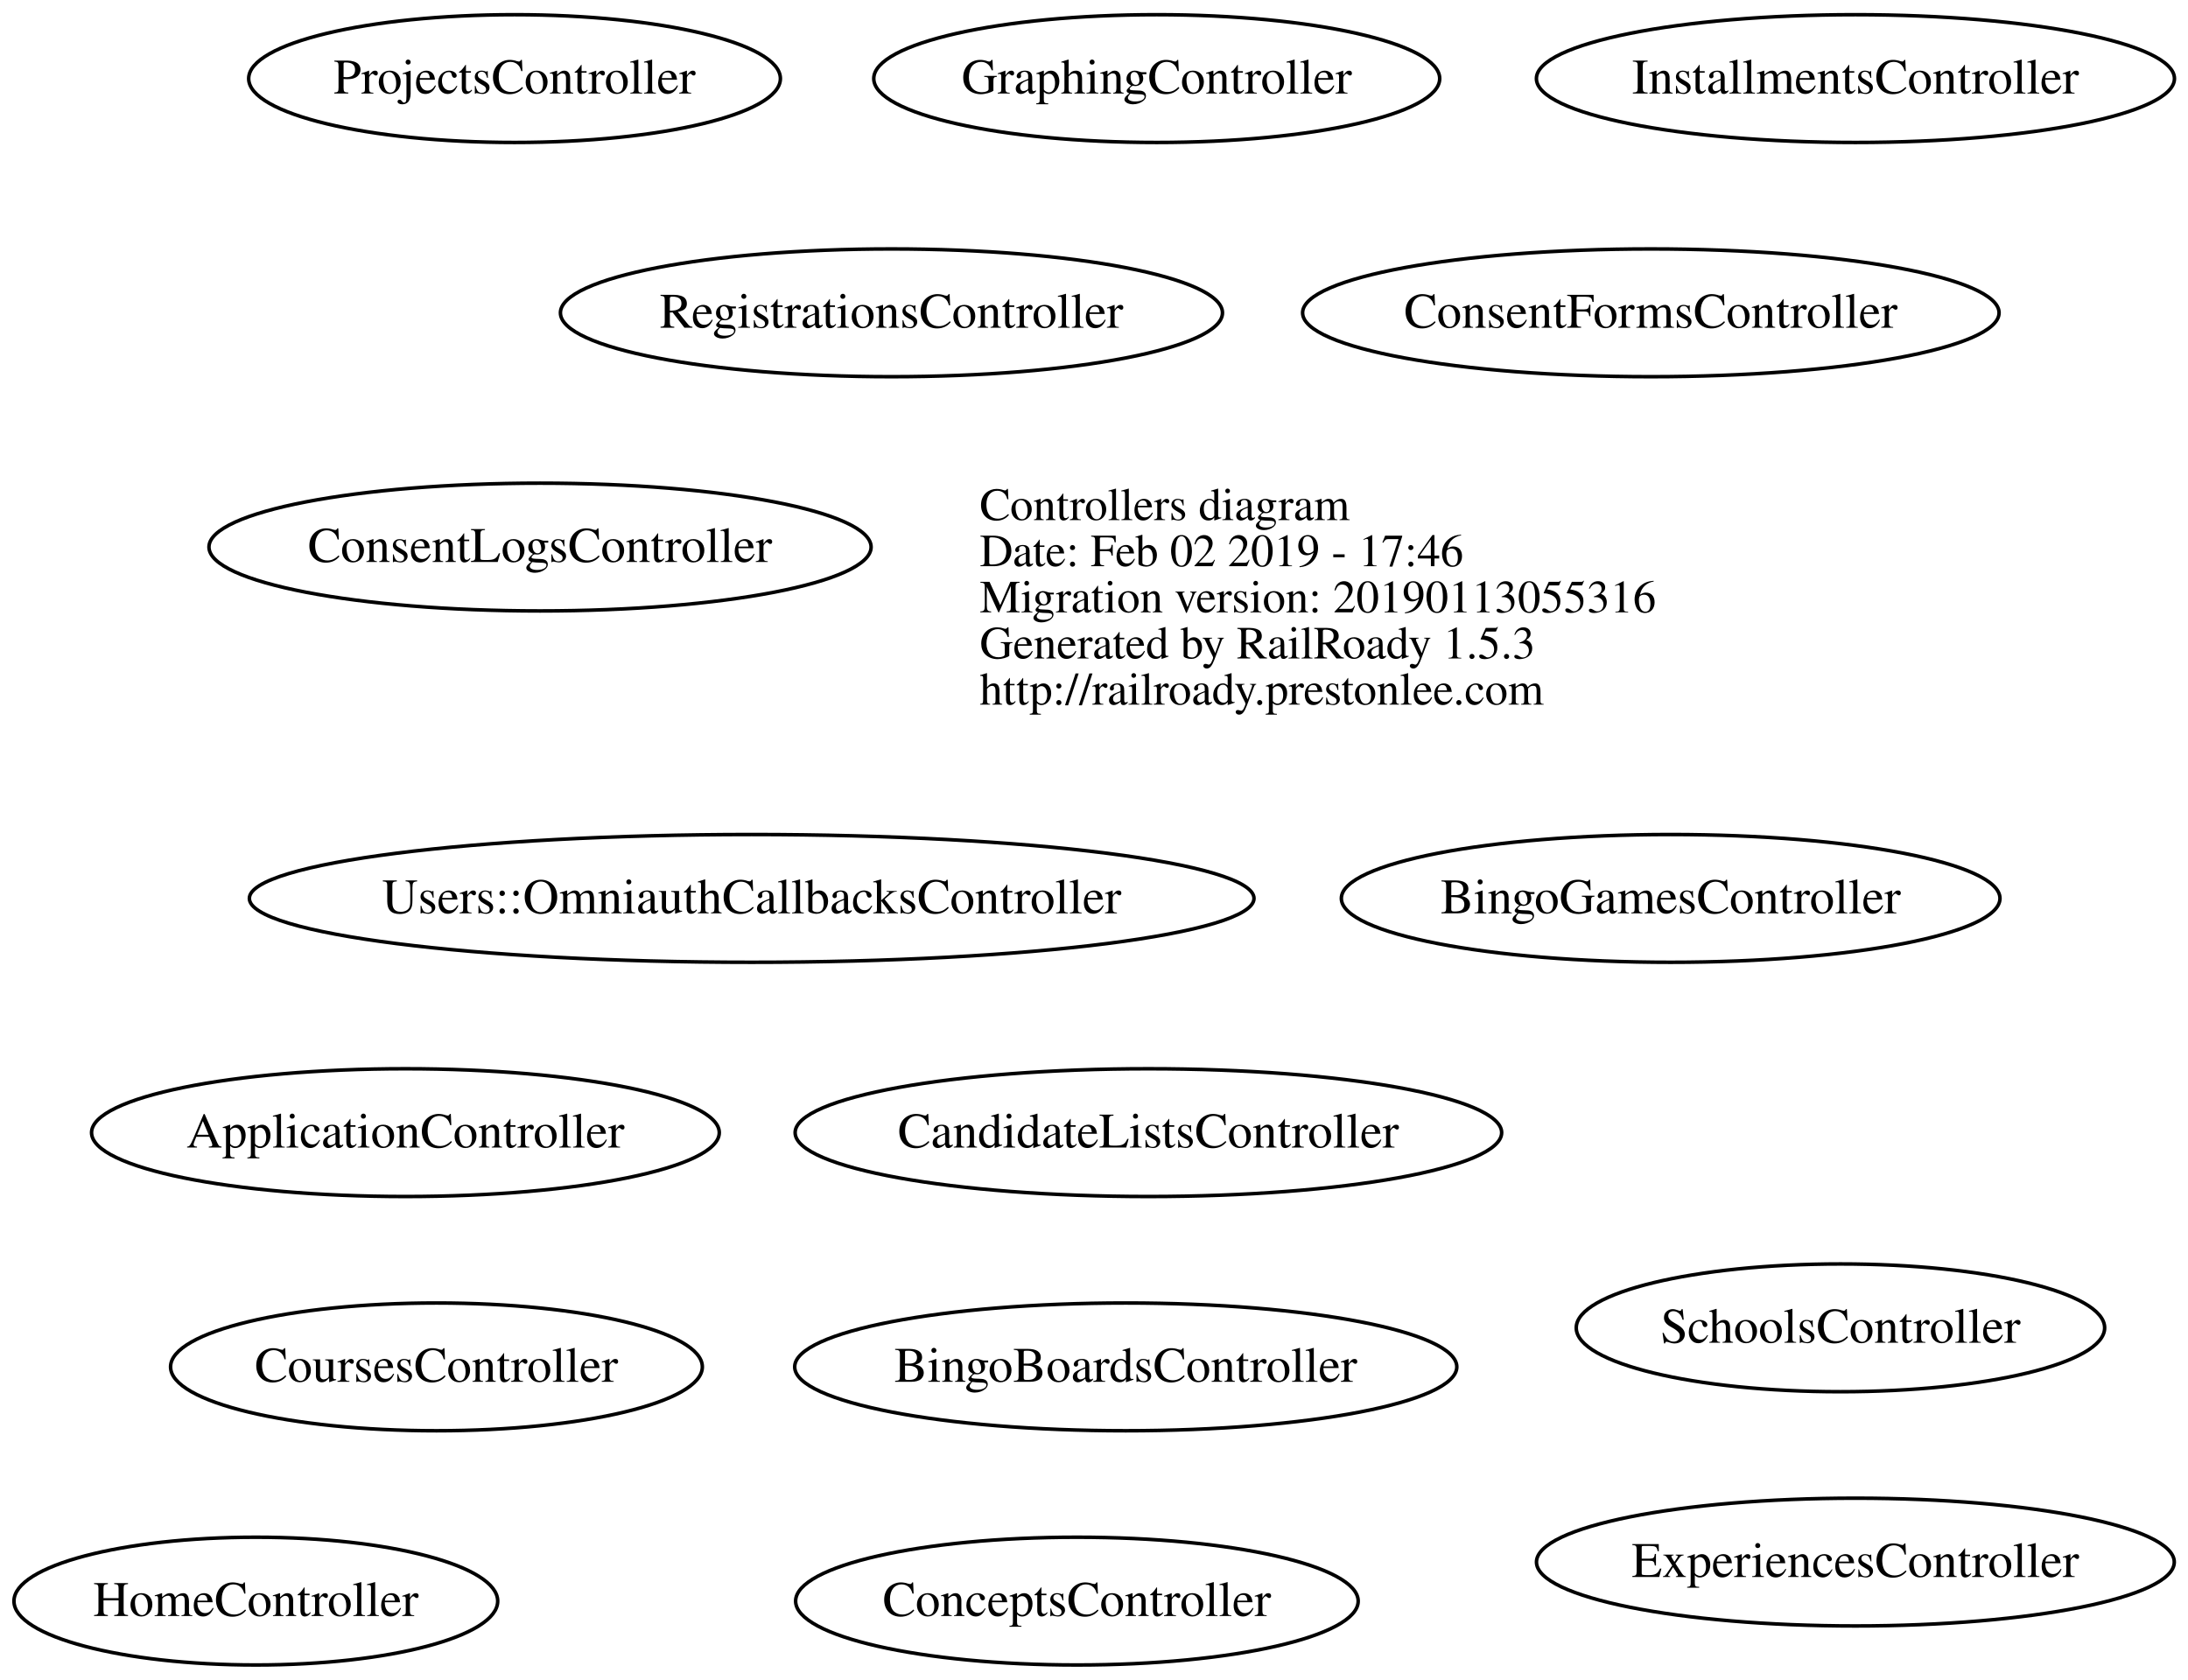
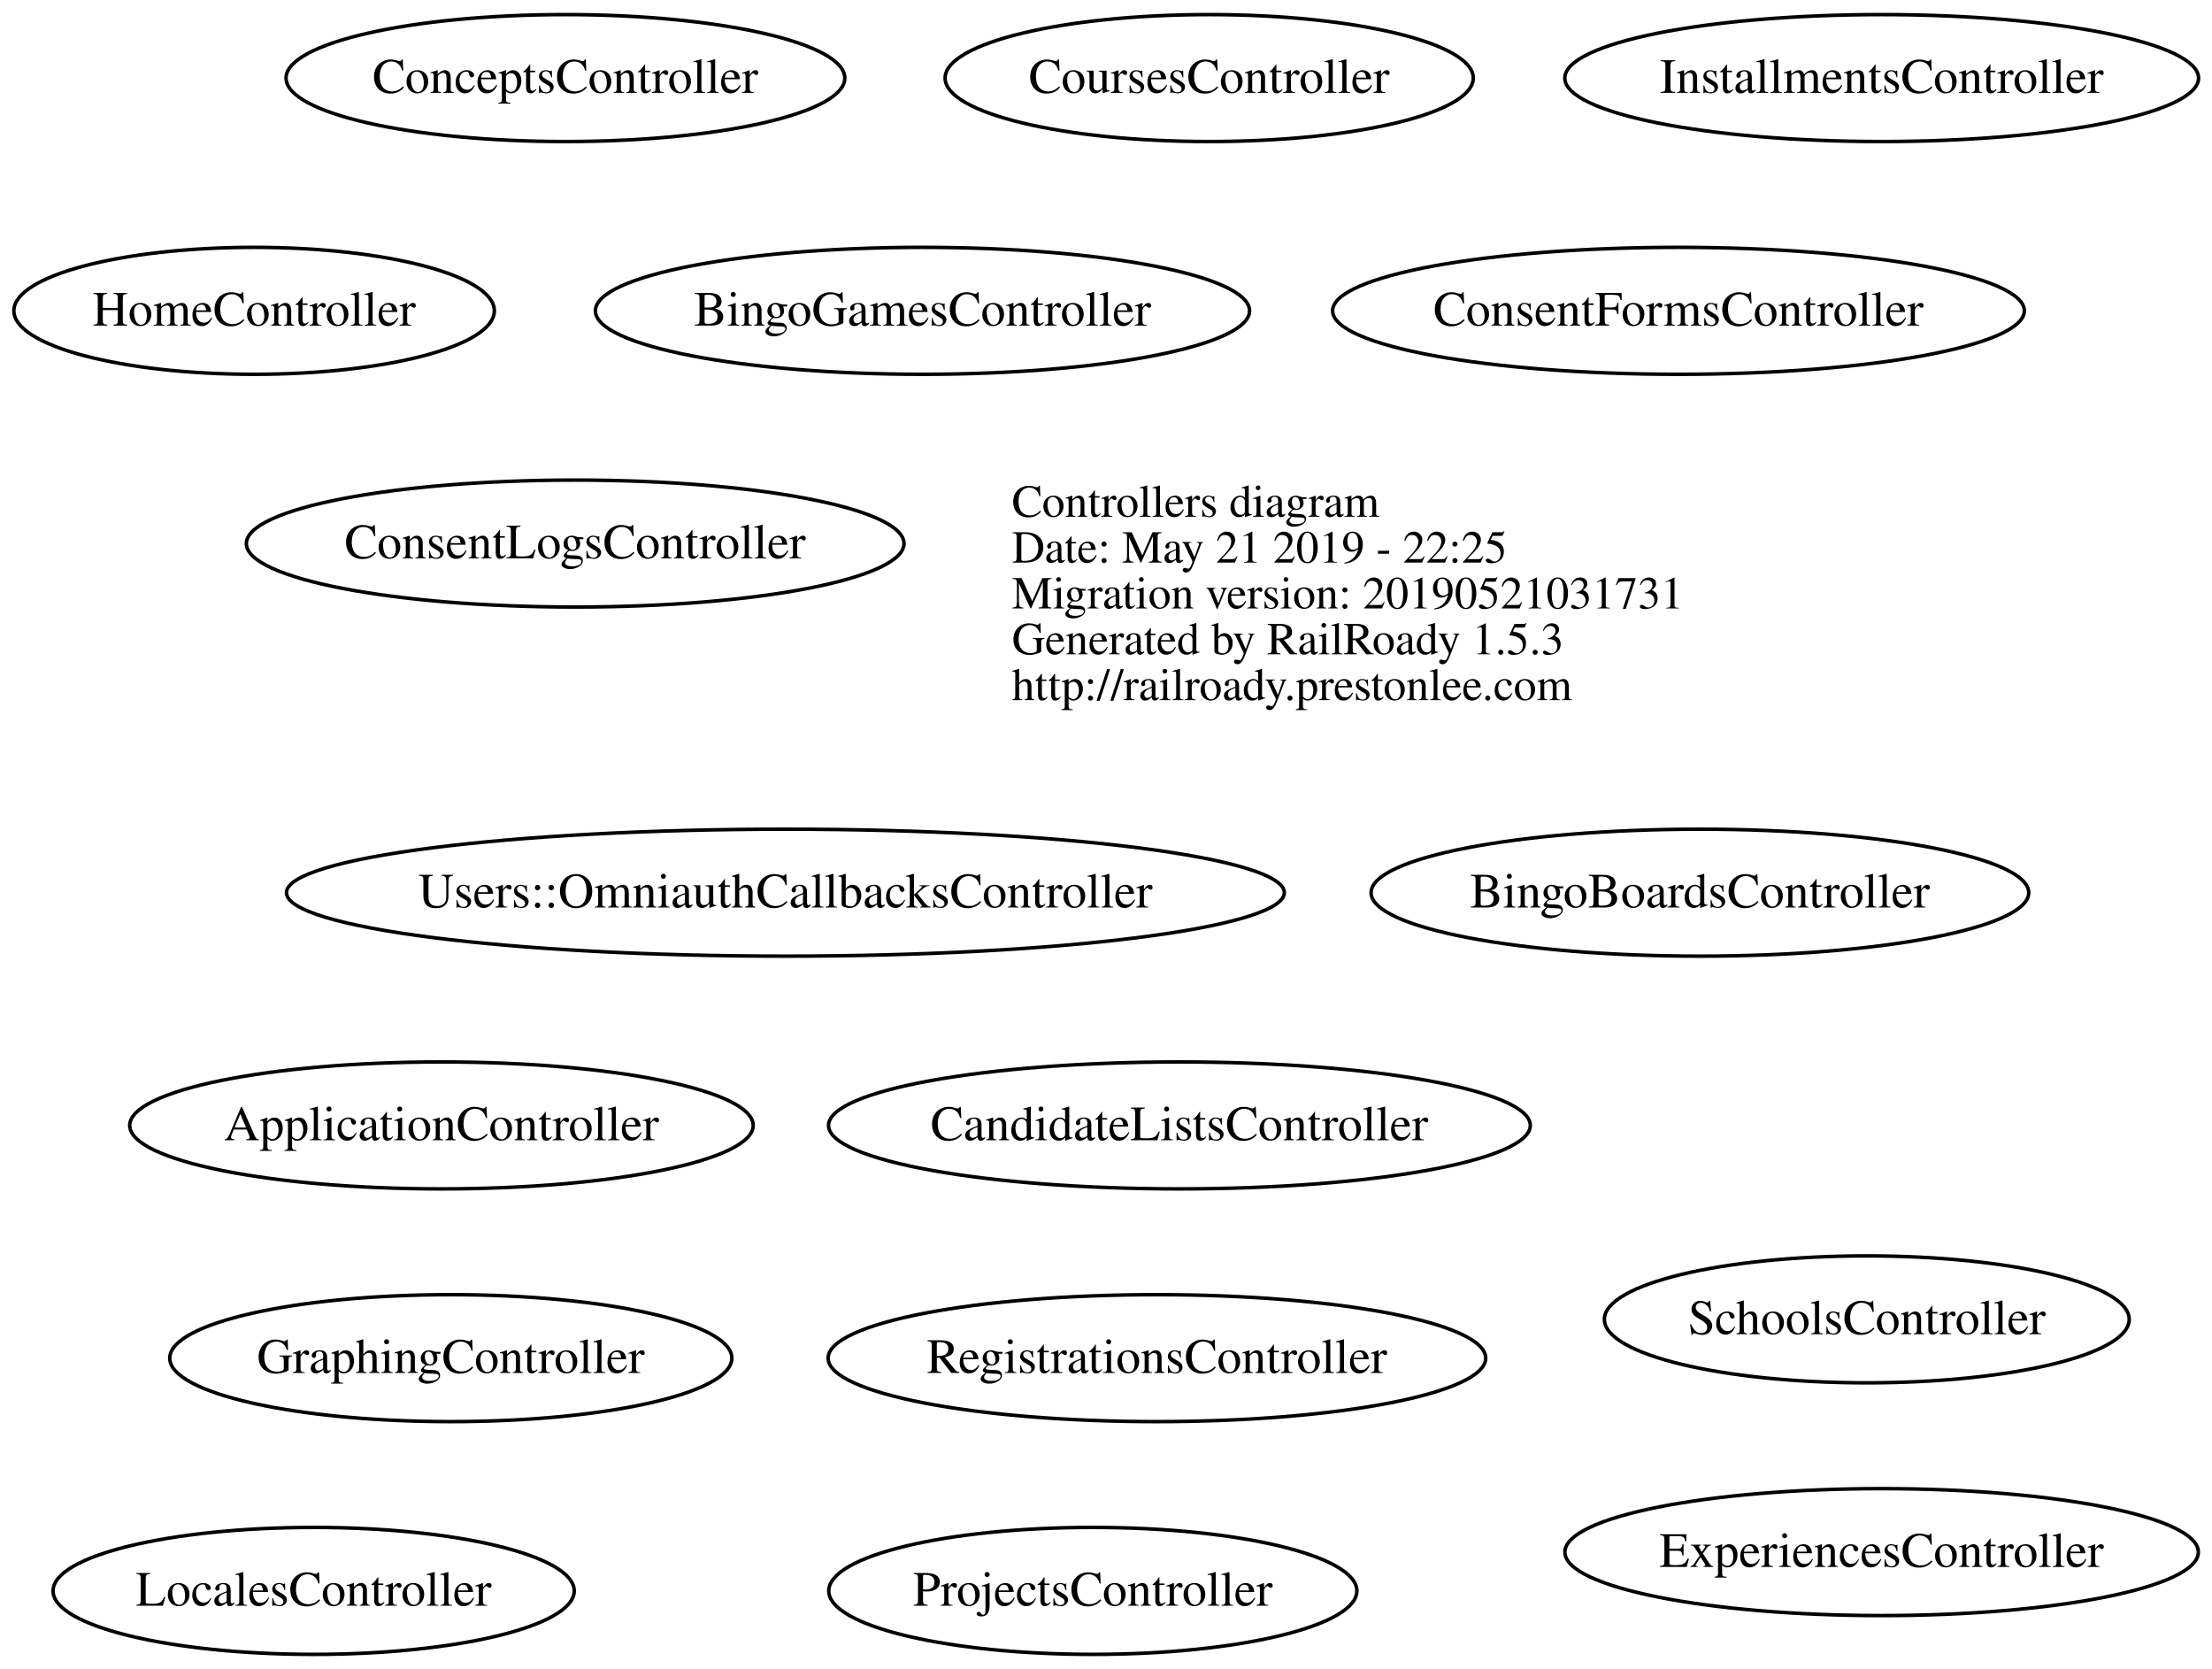
- <svg xmlns="http://www.w3.org/2000/svg" width="616pt" height="473pt" viewBox="0.00 0.00 616.37 473.00">
+ <svg xmlns="http://www.w3.org/2000/svg" width="627pt" height="473pt" viewBox="0.00 0.00 627.37 473.00">
  <g id="graph0" class="graph" transform="scale(1 1) rotate(0) translate(4 469)">
-     <polygon fill="transparent" stroke="transparent" points="-4,4 -4,-469 612.37,-469 612.37,4 -4,4" />
+     <polygon fill="transparent" stroke="transparent" points="-4,4 -4,-469 623.37,-469 623.37,4 -4,4" />
    <g id="node1" class="node">
-       <text text-anchor="start" x="272" y="-322.6" font-family="Times,serif" font-size="13.00" fill="#000000">Controllers diagram</text>
-       <text text-anchor="start" x="272" y="-309.6" font-family="Times,serif" font-size="13.00" fill="#000000">Date: Feb 02 2019 - 17:46</text>
-       <text text-anchor="start" x="272" y="-296.6" font-family="Times,serif" font-size="13.00" fill="#000000">Migration version: 20190113055316</text>
-       <text text-anchor="start" x="272" y="-283.6" font-family="Times,serif" font-size="13.00" fill="#000000">Generated by RailRoady 1.5.3</text>
-       <text text-anchor="start" x="272" y="-270.6" font-family="Times,serif" font-size="13.00" fill="#000000">http://railroady.prestonlee.com</text>
+       <text text-anchor="start" x="283" y="-322.6" font-family="Times,serif" font-size="13.00" fill="#000000">Controllers diagram</text>
+       <text text-anchor="start" x="283" y="-309.6" font-family="Times,serif" font-size="13.00" fill="#000000">Date: May 21 2019 - 22:25</text>
+       <text text-anchor="start" x="283" y="-296.6" font-family="Times,serif" font-size="13.00" fill="#000000">Migration version: 20190521031731</text>
+       <text text-anchor="start" x="283" y="-283.6" font-family="Times,serif" font-size="13.00" fill="#000000">Generated by RailRoady 1.5.3</text>
+       <text text-anchor="start" x="283" y="-270.6" font-family="Times,serif" font-size="13.00" fill="#000000">http://railroady.prestonlee.com</text>
    </g>
    <g id="node2" class="node">
-       <ellipse fill="none" stroke="#000000" cx="110.208" cy="-150" rx="88.417" ry="18" />
-       <text text-anchor="middle" x="110.208" y="-145.8" font-family="Times,serif" font-size="14.00" fill="#000000">ApplicationController</text>
+       <ellipse fill="none" stroke="#000000" cx="121.208" cy="-150" rx="88.417" ry="18" />
+       <text text-anchor="middle" x="121.208" y="-145.8" font-family="Times,serif" font-size="14.00" fill="#000000">ApplicationController</text>
    </g>
    <g id="node3" class="node">
-       <ellipse fill="none" stroke="#000000" cx="514.464" cy="-95" rx="74.427" ry="18" />
-       <text text-anchor="middle" x="514.464" y="-90.8" font-family="Times,serif" font-size="14.00" fill="#000000">SchoolsController</text>
+       <ellipse fill="none" stroke="#000000" cx="525.464" cy="-95" rx="74.427" ry="18" />
+       <text text-anchor="middle" x="525.464" y="-90.8" font-family="Times,serif" font-size="14.00" fill="#000000">SchoolsController</text>
    </g>
    <g id="node4" class="node">
-       <ellipse fill="none" stroke="#000000" cx="518.668" cy="-29" rx="89.836" ry="18" />
-       <text text-anchor="middle" x="518.668" y="-24.8" font-family="Times,serif" font-size="14.00" fill="#000000">ExperiencesController</text>
+       <ellipse fill="none" stroke="#000000" cx="529.668" cy="-29" rx="89.836" ry="18" />
+       <text text-anchor="middle" x="529.668" y="-24.8" font-family="Times,serif" font-size="14.00" fill="#000000">ExperiencesController</text>
    </g>
    <g id="node5" class="node">
-       <ellipse fill="none" stroke="#000000" cx="313.131" cy="-84" rx="93.262" ry="18" />
-       <text text-anchor="middle" x="313.131" y="-79.8" font-family="Times,serif" font-size="14.00" fill="#000000">BingoBoardsController</text>
+       <ellipse fill="none" stroke="#000000" cx="478.131" cy="-216" rx="93.262" ry="18" />
+       <text text-anchor="middle" x="478.131" y="-211.8" font-family="Times,serif" font-size="14.00" fill="#000000">BingoBoardsController</text>
    </g>
    <g id="node6" class="node">
-       <ellipse fill="none" stroke="#000000" cx="321.857" cy="-447" rx="79.714" ry="18" />
-       <text text-anchor="middle" x="321.857" y="-442.8" font-family="Times,serif" font-size="14.00" fill="#000000">GraphingController</text>
+       <ellipse fill="none" stroke="#000000" cx="123.857" cy="-84" rx="79.714" ry="18" />
+       <text text-anchor="middle" x="123.857" y="-79.8" font-family="Times,serif" font-size="14.00" fill="#000000">GraphingController</text>
    </g>
    <g id="node7" class="node">
-       <ellipse fill="none" stroke="#000000" cx="518.685" cy="-447" rx="89.871" ry="18" />
-       <text text-anchor="middle" x="518.685" y="-442.8" font-family="Times,serif" font-size="14.00" fill="#000000">InstallmentsController</text>
+       <ellipse fill="none" stroke="#000000" cx="529.685" cy="-447" rx="89.871" ry="18" />
+       <text text-anchor="middle" x="529.685" y="-442.8" font-family="Times,serif" font-size="14.00" fill="#000000">InstallmentsController</text>
    </g>
    <g id="node8" class="node">
-       <ellipse fill="none" stroke="#000000" cx="299.369" cy="-18" rx="79.239" ry="18" />
-       <text text-anchor="middle" x="299.369" y="-13.8" font-family="Times,serif" font-size="14.00" fill="#000000">ConceptsController</text>
+       <ellipse fill="none" stroke="#000000" cx="156.369" cy="-447" rx="79.239" ry="18" />
+       <text text-anchor="middle" x="156.369" y="-442.8" font-family="Times,serif" font-size="14.00" fill="#000000">ConceptsController</text>
    </g>
    <g id="node9" class="node">
-       <ellipse fill="none" stroke="#000000" cx="118.952" cy="-84" rx="74.903" ry="18" />
-       <text text-anchor="middle" x="118.952" y="-79.8" font-family="Times,serif" font-size="14.00" fill="#000000">CoursesController</text>
+       <ellipse fill="none" stroke="#000000" cx="338.952" cy="-447" rx="74.903" ry="18" />
+       <text text-anchor="middle" x="338.952" y="-442.8" font-family="Times,serif" font-size="14.00" fill="#000000">CoursesController</text>
    </g>
    <g id="node10" class="node">
-       <ellipse fill="none" stroke="#000000" cx="319.509" cy="-150" rx="99.517" ry="18" />
-       <text text-anchor="middle" x="319.509" y="-145.8" font-family="Times,serif" font-size="14.00" fill="#000000">CandidateListsController</text>
+       <ellipse fill="none" stroke="#000000" cx="330.509" cy="-150" rx="99.517" ry="18" />
+       <text text-anchor="middle" x="330.509" y="-145.8" font-family="Times,serif" font-size="14.00" fill="#000000">CandidateListsController</text>
    </g>
    <g id="node11" class="node">
-       <ellipse fill="none" stroke="#000000" cx="68.069" cy="-18" rx="68.137" ry="18" />
-       <text text-anchor="middle" x="68.069" y="-13.8" font-family="Times,serif" font-size="14.00" fill="#000000">HomeController</text>
+       <ellipse fill="none" stroke="#000000" cx="68.069" cy="-381" rx="68.137" ry="18" />
+       <text text-anchor="middle" x="68.069" y="-376.8" font-family="Times,serif" font-size="14.00" fill="#000000">HomeController</text>
    </g>
    <g id="node12" class="node">
-       <ellipse fill="none" stroke="#000000" cx="207.753" cy="-216" rx="141.506" ry="18" />
-       <text text-anchor="middle" x="207.753" y="-211.8" font-family="Times,serif" font-size="14.00" fill="#000000">Users::OmniauthCallbacksController</text>
+       <ellipse fill="none" stroke="#000000" cx="218.753" cy="-216" rx="141.506" ry="18" />
+       <text text-anchor="middle" x="218.753" y="-211.8" font-family="Times,serif" font-size="14.00" fill="#000000">Users::OmniauthCallbacksController</text>
    </g>
    <g id="node13" class="node">
-       <ellipse fill="none" stroke="#000000" cx="461.049" cy="-381" rx="98.099" ry="18" />
-       <text text-anchor="middle" x="461.049" y="-376.8" font-family="Times,serif" font-size="14.00" fill="#000000">ConsentFormsController</text>
+       <ellipse fill="none" stroke="#000000" cx="472.049" cy="-381" rx="98.099" ry="18" />
+       <text text-anchor="middle" x="472.049" y="-376.8" font-family="Times,serif" font-size="14.00" fill="#000000">ConsentFormsController</text>
    </g>
    <g id="node14" class="node">
-       <ellipse fill="none" stroke="#000000" cx="466.634" cy="-216" rx="92.769" ry="18" />
-       <text text-anchor="middle" x="466.634" y="-211.8" font-family="Times,serif" font-size="14.00" fill="#000000">BingoGamesController</text>
+       <ellipse fill="none" stroke="#000000" cx="257.634" cy="-381" rx="92.769" ry="18" />
+       <text text-anchor="middle" x="257.634" y="-376.8" font-family="Times,serif" font-size="14.00" fill="#000000">BingoGamesController</text>
    </g>
    <g id="node15" class="node">
-       <ellipse fill="none" stroke="#000000" cx="148.131" cy="-315" rx="93.262" ry="18" />
-       <text text-anchor="middle" x="148.131" y="-310.8" font-family="Times,serif" font-size="14.00" fill="#000000">ConsentLogsController</text>
+       <ellipse fill="none" stroke="#000000" cx="84.954" cy="-18" rx="73.909" ry="18" />
+       <text text-anchor="middle" x="84.954" y="-13.8" font-family="Times,serif" font-size="14.00" fill="#000000">LocalesController</text>
    </g>
    <g id="node16" class="node">
-       <ellipse fill="none" stroke="#000000" cx="140.947" cy="-447" rx="74.895" ry="18" />
-       <text text-anchor="middle" x="140.947" y="-442.8" font-family="Times,serif" font-size="14.00" fill="#000000">ProjectsController</text>
+       <ellipse fill="none" stroke="#000000" cx="159.131" cy="-315" rx="93.262" ry="18" />
+       <text text-anchor="middle" x="159.131" y="-310.8" font-family="Times,serif" font-size="14.00" fill="#000000">ConsentLogsController</text>
    </g>
    <g id="node17" class="node">
-       <ellipse fill="none" stroke="#000000" cx="247.127" cy="-381" rx="93.253" ry="18" />
-       <text text-anchor="middle" x="247.127" y="-376.8" font-family="Times,serif" font-size="14.00" fill="#000000">RegistrationsController</text>
+       <ellipse fill="none" stroke="#000000" cx="305.947" cy="-18" rx="74.895" ry="18" />
+       <text text-anchor="middle" x="305.947" y="-13.8" font-family="Times,serif" font-size="14.00" fill="#000000">ProjectsController</text>
+     </g>
+     <g id="node18" class="node">
+       <ellipse fill="none" stroke="#000000" cx="324.127" cy="-84" rx="93.253" ry="18" />
+       <text text-anchor="middle" x="324.127" y="-79.8" font-family="Times,serif" font-size="14.00" fill="#000000">RegistrationsController</text>
    </g>
  </g>
</svg>
